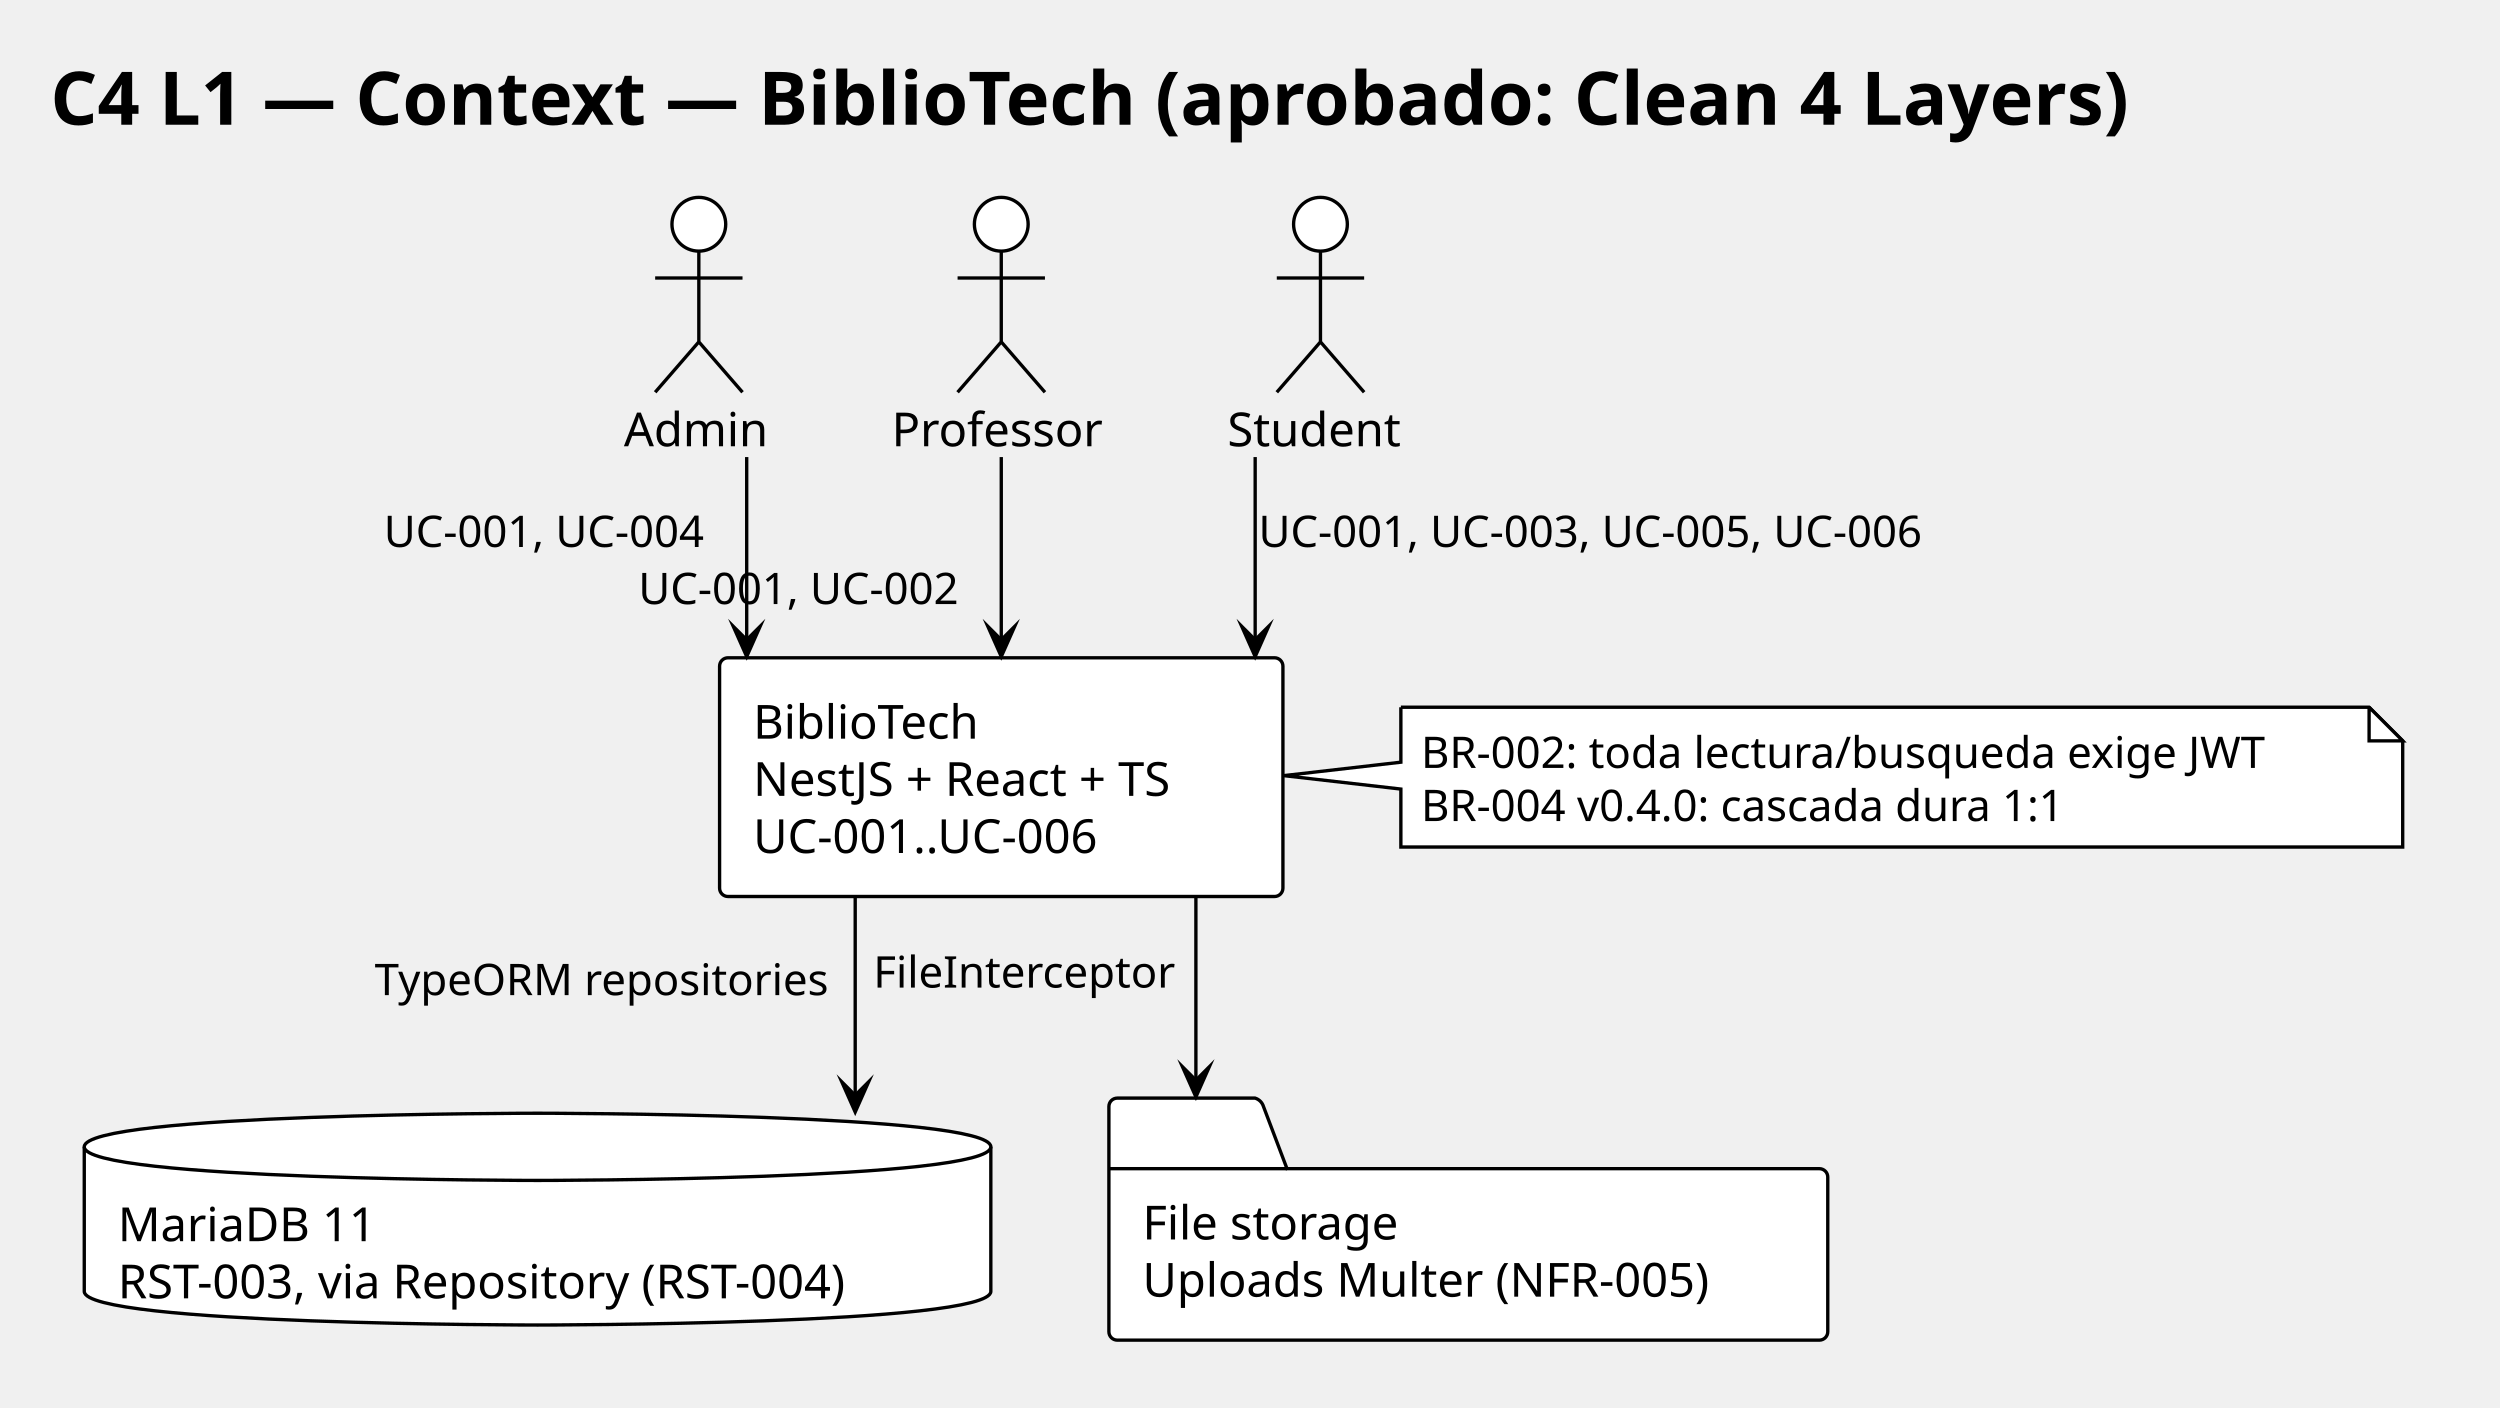
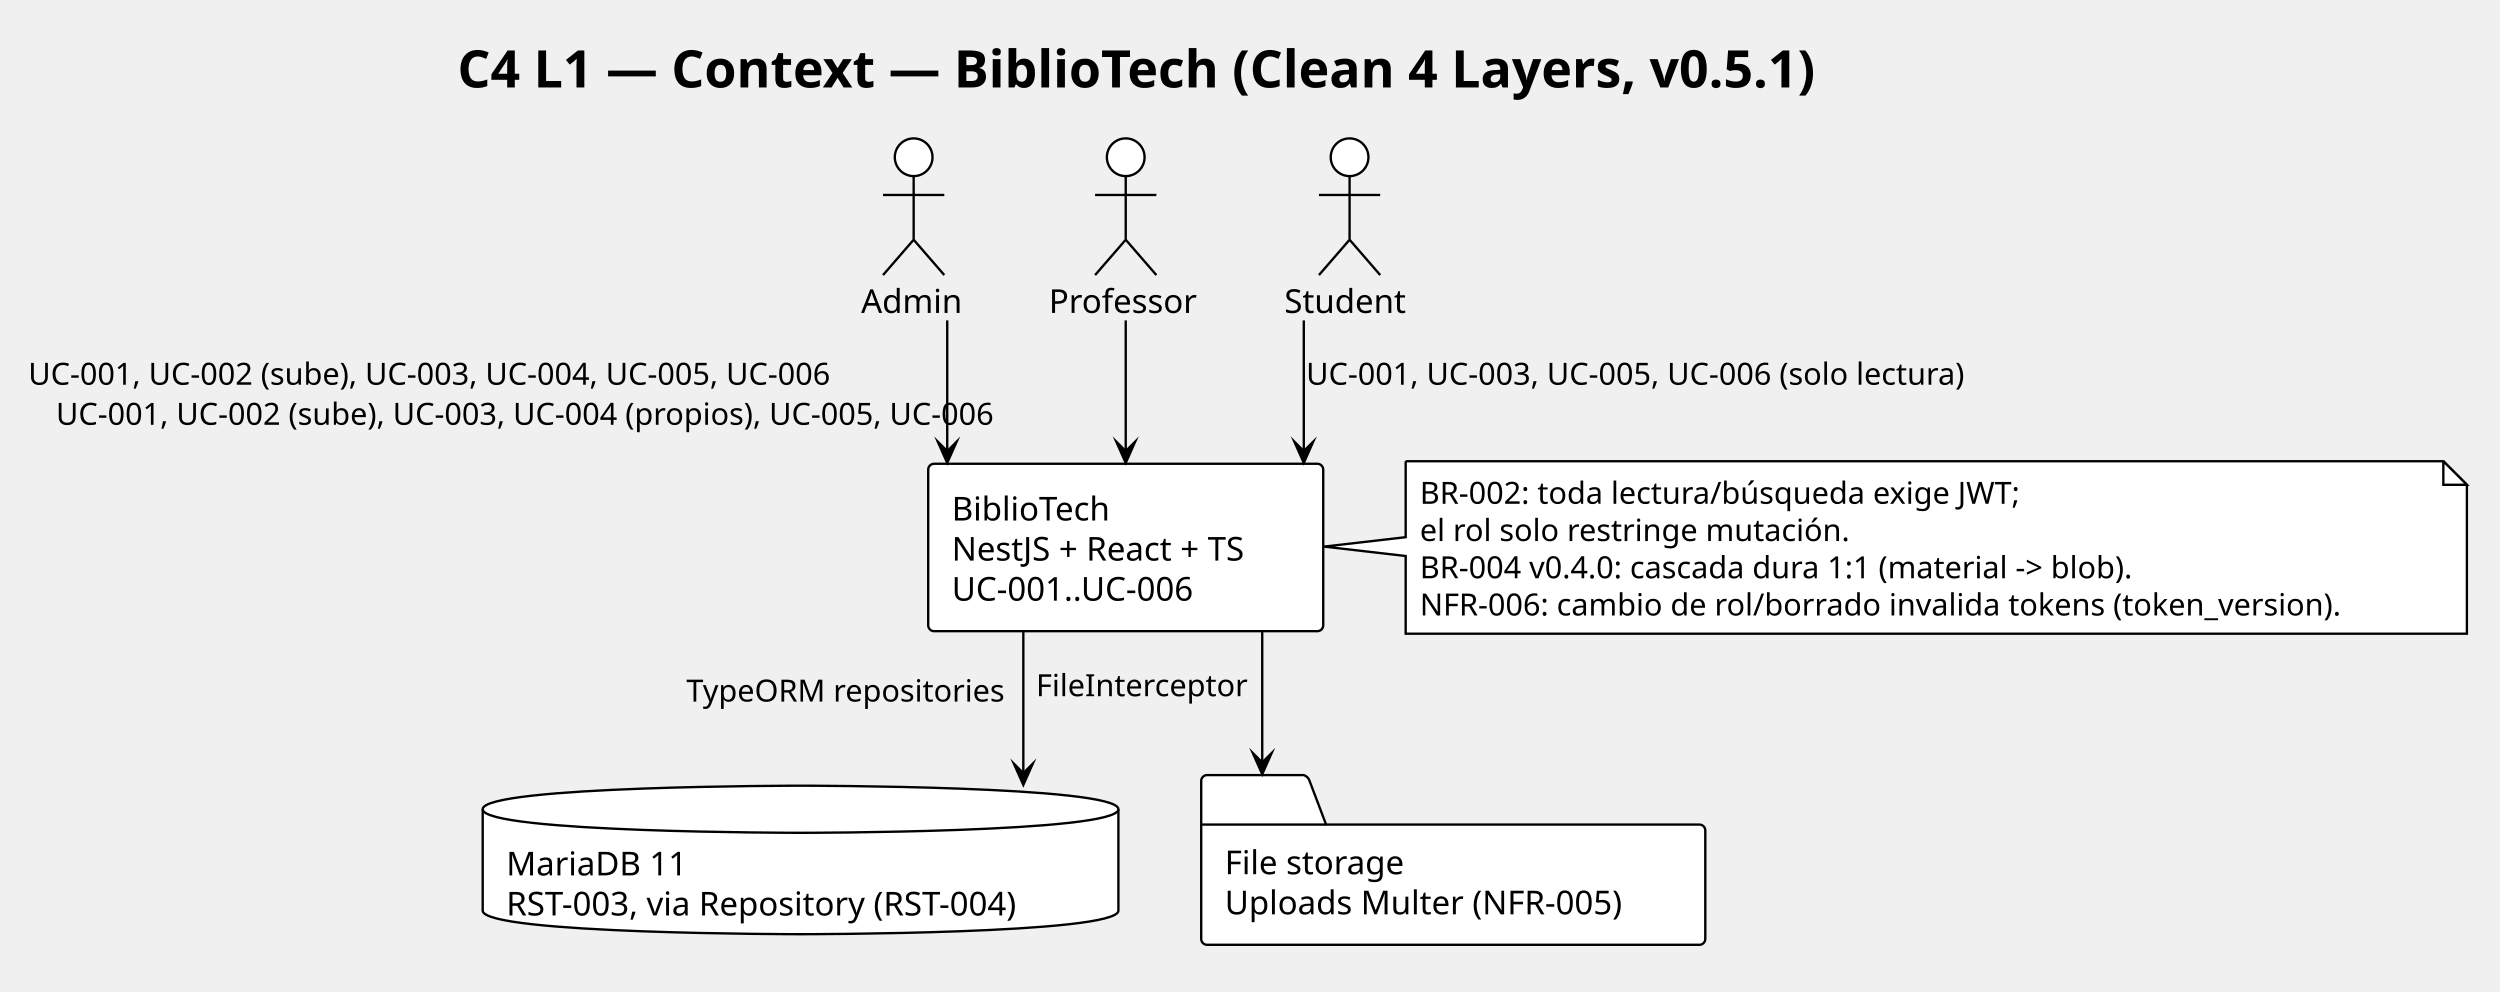
- <svg xmlns="http://www.w3.org/2000/svg" version="1.1" data-diagram-type="DESCRIPTION" style="width:744px;height:419px;background:#FFFFFF;" width="744px" height="419px" viewBox="0 0 744 419" zoomAndPan="magnify" preserveAspectRatio="none" contentStyleType="text/css">
+ <svg xmlns="http://www.w3.org/2000/svg" version="1.1" data-diagram-type="DESCRIPTION" style="width:1061px;height:421px;background:#FFFFFF;" width="1061px" height="421px" viewBox="0 0 1061 421" zoomAndPan="magnify" preserveAspectRatio="none" contentStyleType="text/css">
  <defs />
  <g font-family="sans-serif" lengthAdjust="spacing">
    <g class="title" data-source-line="4">
-       <text x="15" y="37.118" fill="#000" font-size="22" textLength="712.121" font-weight="700" font-family="Verdana">C4 L1 — Context — BiblioTech (aprobado: Clean 4 Layers)</text>
+       <text x="194.148" y="37.118" fill="#000" font-size="22" textLength="671.655" font-weight="700" font-family="Verdana">C4 L1 — Context — BiblioTech (Clean 4 Layers, v0.5.1)</text>
    </g>
    <g class="entity" data-qualified-name="admin" id="ent0001" data-source-line="6">
-       <ellipse cx="207.974" cy="66.737" rx="8" ry="8" fill="#FFF" style="stroke:#000;stroke-width:1;" />
-       <path d="M207.974,74.737 L207.974,101.737 M194.974,82.737 L220.974,82.737 M207.974,101.737 L194.974,116.737 M207.974,101.737 L220.974,116.737" style="stroke:#000;stroke-width:1;" fill="none" />
-       <text x="185.668" y="132.813" fill="#000" font-size="14" textLength="44.611" font-family="Verdana">Admin</text>
+       <ellipse cx="387.756" cy="66.737" rx="8" ry="8" fill="#FFF" style="stroke:#000;stroke-width:1;" />
+       <path d="M387.756,74.737 L387.756,101.737 M374.756,82.737 L400.756,82.737 M387.756,101.737 L374.756,116.737 M387.756,101.737 L400.756,116.737" style="stroke:#000;stroke-width:1;" fill="none" />
+       <text x="365.45" y="132.813" fill="#000" font-size="14" textLength="44.611" font-family="Verdana">Admin</text>
    </g>
    <g class="entity" data-qualified-name="professor" id="ent0002" data-source-line="7">
-       <ellipse cx="297.976" cy="66.737" rx="8" ry="8" fill="#FFF" style="stroke:#000;stroke-width:1;" />
-       <path d="M297.976,74.737 L297.976,101.737 M284.976,82.737 L310.976,82.737 M297.976,101.737 L284.976,116.737 M297.976,101.737 L310.976,116.737" style="stroke:#000;stroke-width:1;" fill="none" />
-       <text x="265.358" y="132.813" fill="#000" font-size="14" textLength="65.235" font-family="Verdana">Professor</text>
+       <ellipse cx="477.758" cy="66.737" rx="8" ry="8" fill="#FFF" style="stroke:#000;stroke-width:1;" />
+       <path d="M477.758,74.737 L477.758,101.737 M464.758,82.737 L490.758,82.737 M477.758,101.737 L464.758,116.737 M477.758,101.737 L490.758,116.737" style="stroke:#000;stroke-width:1;" fill="none" />
+       <text x="445.14" y="132.813" fill="#000" font-size="14" textLength="65.235" font-family="Verdana">Professor</text>
    </g>
    <g class="entity" data-qualified-name="student" id="ent0003" data-source-line="8">
-       <ellipse cx="392.97" cy="66.737" rx="8" ry="8" fill="#FFF" style="stroke:#000;stroke-width:1;" />
-       <path d="M392.97,74.737 L392.97,101.737 M379.97,82.737 L405.97,82.737 M392.97,101.737 L379.97,116.737 M392.97,101.737 L405.97,116.737" style="stroke:#000;stroke-width:1;" fill="none" />
-       <text x="365.278" y="132.813" fill="#000" font-size="14" textLength="55.385" font-family="Verdana">Student</text>
+       <ellipse cx="572.762" cy="66.737" rx="8" ry="8" fill="#FFF" style="stroke:#000;stroke-width:1;" />
+       <path d="M572.762,74.737 L572.762,101.737 M559.762,82.737 L585.762,82.737 M572.762,101.737 L559.762,116.737 M572.762,101.737 L585.762,116.737" style="stroke:#000;stroke-width:1;" fill="none" />
+       <text x="545.07" y="132.813" fill="#000" font-size="14" textLength="55.385" font-family="Verdana">Student</text>
    </g>
    <g class="entity" data-qualified-name="boundary" id="ent0004" data-source-line="10">
-       <rect x="214.148" y="195.757" width="167.649" height="71.044" fill="#FFF" style="stroke:#000;stroke-width:1;" rx="2.5" ry="2.5" />
-       <text x="224.148" y="219.832" fill="#000" font-size="14" textLength="71.463" font-family="Verdana">BiblioTech</text>
-       <text x="224.148" y="236.847" fill="#000" font-size="14" textLength="147.649" font-family="Verdana">NestJS + React + TS</text>
-       <text x="224.148" y="253.862" fill="#000" font-size="14" textLength="116.348" font-family="Verdana">UC-001..UC-006</text>
+       <rect x="393.93" y="196.827" width="167.649" height="71.044" fill="#FFF" style="stroke:#000;stroke-width:1;" rx="2.5" ry="2.5" />
+       <text x="403.93" y="220.903" fill="#000" font-size="14" textLength="71.463" font-family="Verdana">BiblioTech</text>
+       <text x="403.93" y="237.917" fill="#000" font-size="14" textLength="147.649" font-family="Verdana">NestJS + React + TS</text>
+       <text x="403.93" y="254.932" fill="#000" font-size="14" textLength="116.348" font-family="Verdana">UC-001..UC-006</text>
    </g>
    <g class="entity" data-qualified-name="mariadb" id="ent0005" data-source-line="12">
-       <path d="M25.078,341.297 C25.078,331.297 159.974,331.297 159.974,331.297 C159.974,331.297 294.87,331.297 294.87,341.297 L294.87,384.327 C294.87,394.327 159.974,394.327 159.974,394.327 C159.974,394.327 25.078,394.327 25.078,384.327 L25.078,341.297" style="stroke:#000;stroke-width:1;" fill="#FFF" />
-       <path d="M25.078,341.297 C25.078,351.297 159.974,351.297 159.974,351.297 C159.974,351.297 294.87,351.297 294.87,341.297" style="stroke:#000;stroke-width:1;" fill="none" />
-       <text x="35.078" y="369.373" fill="#000" font-size="14" textLength="81.539" font-family="Verdana">MariaDB 11</text>
-       <text x="35.078" y="386.387" fill="#000" font-size="14" textLength="249.792" font-family="Verdana">RST-003, via Repository (RST-004)</text>
+       <path d="M204.86,343.447 C204.86,333.447 339.756,333.447 339.756,333.447 C339.756,333.447 474.652,333.447 474.652,343.447 L474.652,386.477 C474.652,396.477 339.756,396.477 339.756,396.477 C339.756,396.477 204.86,396.477 204.86,386.477 L204.86,343.447" style="stroke:#000;stroke-width:1;" fill="#FFF" />
+       <path d="M204.86,343.447 C204.86,353.447 339.756,353.447 339.756,353.447 C339.756,353.447 474.652,353.447 474.652,343.447" style="stroke:#000;stroke-width:1;" fill="none" />
+       <text x="214.86" y="371.523" fill="#000" font-size="14" textLength="81.539" font-family="Verdana">MariaDB 11</text>
+       <text x="214.86" y="388.537" fill="#000" font-size="14" textLength="249.792" font-family="Verdana">RST-003, via Repository (RST-004)</text>
    </g>
    <g class="entity" data-qualified-name="fs" id="ent0006" data-source-line="13">
-       <path d="M332.508,326.797 L373.508,326.797 A3.75,3.75 0 0 1 376.008,329.297 L383.008,347.797 L541.443,347.797 A2.5,2.5 0 0 1 543.943,350.297 L543.943,396.327 A2.5,2.5 0 0 1 541.443,398.827 L332.508,398.827 A2.5,2.5 0 0 1 330.008,396.327 L330.008,329.297 A2.5,2.5 0 0 1 332.508,326.797" style="stroke:#000;stroke-width:1;" fill="#FFF" />
-       <line x1="330.008" y1="347.797" x2="383.008" y2="347.797" style="stroke:#000;stroke-width:1;" />
-       <text x="340.008" y="368.873" fill="#000" font-size="14" textLength="81.744" font-family="Verdana">File storage</text>
-       <text x="340.008" y="385.887" fill="#000" font-size="14" textLength="183.935" font-family="Verdana">Uploads Multer (NFR-005)</text>
+       <path d="M512.29,328.947 L553.29,328.947 A3.75,3.75 0 0 1 555.79,331.447 L562.79,349.947 L721.225,349.947 A2.5,2.5 0 0 1 723.725,352.447 L723.725,398.477 A2.5,2.5 0 0 1 721.225,400.977 L512.29,400.977 A2.5,2.5 0 0 1 509.79,398.477 L509.79,331.447 A2.5,2.5 0 0 1 512.29,328.947" style="stroke:#000;stroke-width:1;" fill="#FFF" />
+       <line x1="509.79" y1="349.947" x2="562.79" y2="349.947" style="stroke:#000;stroke-width:1;" />
+       <text x="519.79" y="371.023" fill="#000" font-size="14" textLength="81.744" font-family="Verdana">File storage</text>
+       <text x="519.79" y="388.037" fill="#000" font-size="14" textLength="183.935" font-family="Verdana">Uploads Multer (NFR-005)</text>
    </g>
-     <g class="entity" data-qualified-name="GMN12" id="ent0013" data-source-line="22">
-       <path d="M416.898,210.477 L416.898,226.827 L382.038,230.827 L416.898,234.827 L416.898,252.076 A0,0 0 0 0 416.898,252.076 L715.043,252.076 A0,0 0 0 0 715.043,252.076 L715.043,220.477 L705.043,210.477 L416.898,210.477 A0,0 0 0 0 416.898,210.477" style="stroke:#000;stroke-width:1;" fill="#FFF" />
-       <path d="M705.043,210.477 L705.043,220.477 L715.043,220.477 L705.043,210.477" style="stroke:#000;stroke-width:1;" fill="#FFF" />
-       <text x="422.898" y="228.547" fill="#000" font-size="13" textLength="277.145" font-family="Verdana">BR-002: toda lectura/busqueda exige JWT</text>
-       <text x="422.898" y="244.346" fill="#000" font-size="13" textLength="218.734" font-family="Verdana">BR-004 v0.4.0: cascada dura 1:1</text>
+     <g class="entity" data-qualified-name="GMN12" id="ent0013" data-source-line="23">
+       <path d="M596.57,195.747 L596.57,227.977 L561.91,231.977 L596.57,235.977 L596.57,268.945 A0,0 0 0 0 596.57,268.945 L1046.951,268.945 A0,0 0 0 0 1046.951,268.945 L1046.951,205.747 L1036.951,195.747 L596.57,195.747 A0,0 0 0 0 596.57,195.747" style="stroke:#000;stroke-width:1;" fill="#FFF" />
+       <path d="M1036.951,195.747 L1036.951,205.747 L1046.951,205.747 L1036.951,195.747" style="stroke:#000;stroke-width:1;" fill="#FFF" />
+       <text x="602.57" y="213.817" fill="#000" font-size="13" textLength="283.048" font-family="Verdana">BR-002: toda lectura/búsqueda exige JWT;</text>
+       <text x="602.57" y="229.616" fill="#000" font-size="13" textLength="196.079" font-family="Verdana">el rol solo restringe mutación.</text>
+       <text x="602.57" y="245.416" fill="#000" font-size="13" textLength="346.988" font-family="Verdana">BR-004 v0.4.0: cascada dura 1:1 (material -&gt; blob).</text>
+       <text x="602.57" y="261.215" fill="#000" font-size="13" textLength="429.381" font-family="Verdana">NFR-006: cambio de rol/borrado invalida tokens (token_version).</text>
    </g>
-     <g class="link" data-entity-1="ent0001" data-entity-2="ent0004" id="lnk7" data-source-line="15" data-link-type="dependency">
-       <path d="M222.218,136.017 C222.218,154.787 222.218,172.097 222.218,190.407" style="stroke:#000;stroke-width:1;" fill="none" id="admin-to-boundary" />
-       <polygon points="222.218,195.407,226.218,186.407,222.218,190.407,218.218,186.407,222.218,195.407" fill="#000" style="stroke:#000;stroke-width:1;stroke-linejoin:miter;stroke-miterlimit:10;" />
-       <text x="114.218" y="162.777" fill="#000" font-size="13" textLength="107.878" font-family="Verdana">UC-001, UC-004</text>
+     <g class="link" data-entity-1="ent0001" data-entity-2="ent0004" id="lnk7" data-source-line="16" data-link-type="dependency">
+       <path d="M402,135.967 C402,155.057 402,172.837 402,191.457" style="stroke:#000;stroke-width:1;" fill="none" id="admin-to-boundary" />
+       <polygon points="402,196.457,406,187.457,402,191.457,398,187.457,402,196.457" fill="#000" style="stroke:#000;stroke-width:1;stroke-linejoin:miter;stroke-miterlimit:10;" />
+       <text x="12" y="163.287" fill="#000" font-size="13" textLength="389.454" font-family="Verdana">UC-001, UC-002 (sube), UC-003, UC-004, UC-005, UC-006</text>
    </g>
-     <g class="link" data-entity-1="ent0002" data-entity-2="ent0004" id="lnk8" data-source-line="16" data-link-type="dependency">
-       <path d="M297.978,136.017 C297.978,154.787 297.978,172.097 297.978,190.407" style="stroke:#000;stroke-width:1;" fill="none" id="professor-to-boundary" />
-       <polygon points="297.978,195.407,301.978,186.407,297.978,190.407,293.978,186.407,297.978,195.407" fill="#000" style="stroke:#000;stroke-width:1;stroke-linejoin:miter;stroke-miterlimit:10;" />
-       <text x="189.978" y="179.777" fill="#000" font-size="13" textLength="107.878" font-family="Verdana">UC-001, UC-002</text>
+     <g class="link" data-entity-1="ent0002" data-entity-2="ent0004" id="lnk8" data-source-line="17" data-link-type="dependency">
+       <path d="M477.76,135.967 C477.76,155.057 477.76,172.837 477.76,191.457" style="stroke:#000;stroke-width:1;" fill="none" id="professor-to-boundary" />
+       <polygon points="477.76,196.457,481.76,187.457,477.76,191.457,473.76,187.457,477.76,196.457" fill="#000" style="stroke:#000;stroke-width:1;stroke-linejoin:miter;stroke-miterlimit:10;" />
+       <text x="23.76" y="180.287" fill="#000" font-size="13" textLength="453.699" font-family="Verdana">UC-001, UC-002 (sube), UC-003, UC-004 (propios), UC-005, UC-006</text>
    </g>
-     <g class="link" data-entity-1="ent0003" data-entity-2="ent0004" id="lnk9" data-source-line="17" data-link-type="dependency">
-       <path d="M373.538,136.017 C373.538,154.787 373.538,172.097 373.538,190.407" style="stroke:#000;stroke-width:1;" fill="none" id="student-to-boundary" />
-       <polygon points="373.538,195.407,377.538,186.407,373.538,190.407,369.538,186.407,373.538,195.407" fill="#000" style="stroke:#000;stroke-width:1;stroke-linejoin:miter;stroke-miterlimit:10;" />
-       <text x="374.538" y="162.777" fill="#000" font-size="13" textLength="225.056" font-family="Verdana">UC-001, UC-003, UC-005, UC-006</text>
+     <g class="link" data-entity-1="ent0003" data-entity-2="ent0004" id="lnk9" data-source-line="18" data-link-type="dependency">
+       <path d="M553.33,135.967 C553.33,155.057 553.33,172.837 553.33,191.457" style="stroke:#000;stroke-width:1;" fill="none" id="student-to-boundary" />
+       <polygon points="553.33,196.457,557.33,187.457,553.33,191.457,549.33,187.457,553.33,196.457" fill="#000" style="stroke:#000;stroke-width:1;stroke-linejoin:miter;stroke-miterlimit:10;" />
+       <text x="554.33" y="163.287" fill="#000" font-size="13" textLength="316.913" font-family="Verdana">UC-001, UC-003, UC-005, UC-006 (solo lectura)</text>
    </g>
-     <g class="link" data-entity-1="ent0004" data-entity-2="ent0005" id="lnk10" data-source-line="18" data-link-type="dependency">
-       <path d="M254.508,267.217 C254.508,287.147 254.508,306.717 254.508,325.947" style="stroke:#000;stroke-width:1;" fill="none" id="boundary-to-mariadb" />
-       <polygon points="254.508,330.947,258.508,321.947,254.508,325.947,250.508,321.947,254.508,330.947" fill="#000" style="stroke:#000;stroke-width:1;stroke-linejoin:miter;stroke-miterlimit:10;" />
-       <text x="111.508" y="296.157" fill="#000" font-size="13" textLength="142.613" font-family="Verdana">TypeORM repositories</text>
+     <g class="link" data-entity-1="ent0004" data-entity-2="ent0005" id="lnk10" data-source-line="19" data-link-type="dependency">
+       <path d="M434.3,268.237 C434.3,288.487 434.3,308.567 434.3,328.117" style="stroke:#000;stroke-width:1;" fill="none" id="boundary-to-mariadb" />
+       <polygon points="434.3,333.117,438.3,324.117,434.3,328.117,430.3,324.117,434.3,333.117" fill="#000" style="stroke:#000;stroke-width:1;stroke-linejoin:miter;stroke-miterlimit:10;" />
+       <text x="291.3" y="297.747" fill="#000" font-size="13" textLength="142.613" font-family="Verdana">TypeORM repositories</text>
    </g>
-     <g class="link" data-entity-1="ent0004" data-entity-2="ent0006" id="lnk11" data-source-line="19" data-link-type="dependency">
-       <path d="M355.898,267.217 C355.898,285.627 355.898,302.987 355.898,321.457" style="stroke:#000;stroke-width:1;" fill="none" id="boundary-to-fs" />
-       <polygon points="355.898,326.457,359.898,317.457,355.898,321.457,351.898,317.457,355.898,326.457" fill="#000" style="stroke:#000;stroke-width:1;stroke-linejoin:miter;stroke-miterlimit:10;" />
-       <text x="259.898" y="293.907" fill="#000" font-size="13" textLength="95.64" font-family="Verdana">FileInterceptor</text>
+     <g class="link" data-entity-1="ent0004" data-entity-2="ent0006" id="lnk11" data-source-line="20" data-link-type="dependency">
+       <path d="M535.69,268.237 C535.69,286.957 535.69,304.797 535.69,323.587" style="stroke:#000;stroke-width:1;" fill="none" id="boundary-to-fs" />
+       <polygon points="535.69,328.587,539.69,319.587,535.69,323.587,531.69,319.587,535.69,328.587" fill="#000" style="stroke:#000;stroke-width:1;stroke-linejoin:miter;stroke-miterlimit:10;" />
+       <text x="439.69" y="295.477" fill="#000" font-size="13" textLength="95.64" font-family="Verdana">FileInterceptor</text>
    </g>
  </g>
</svg>
